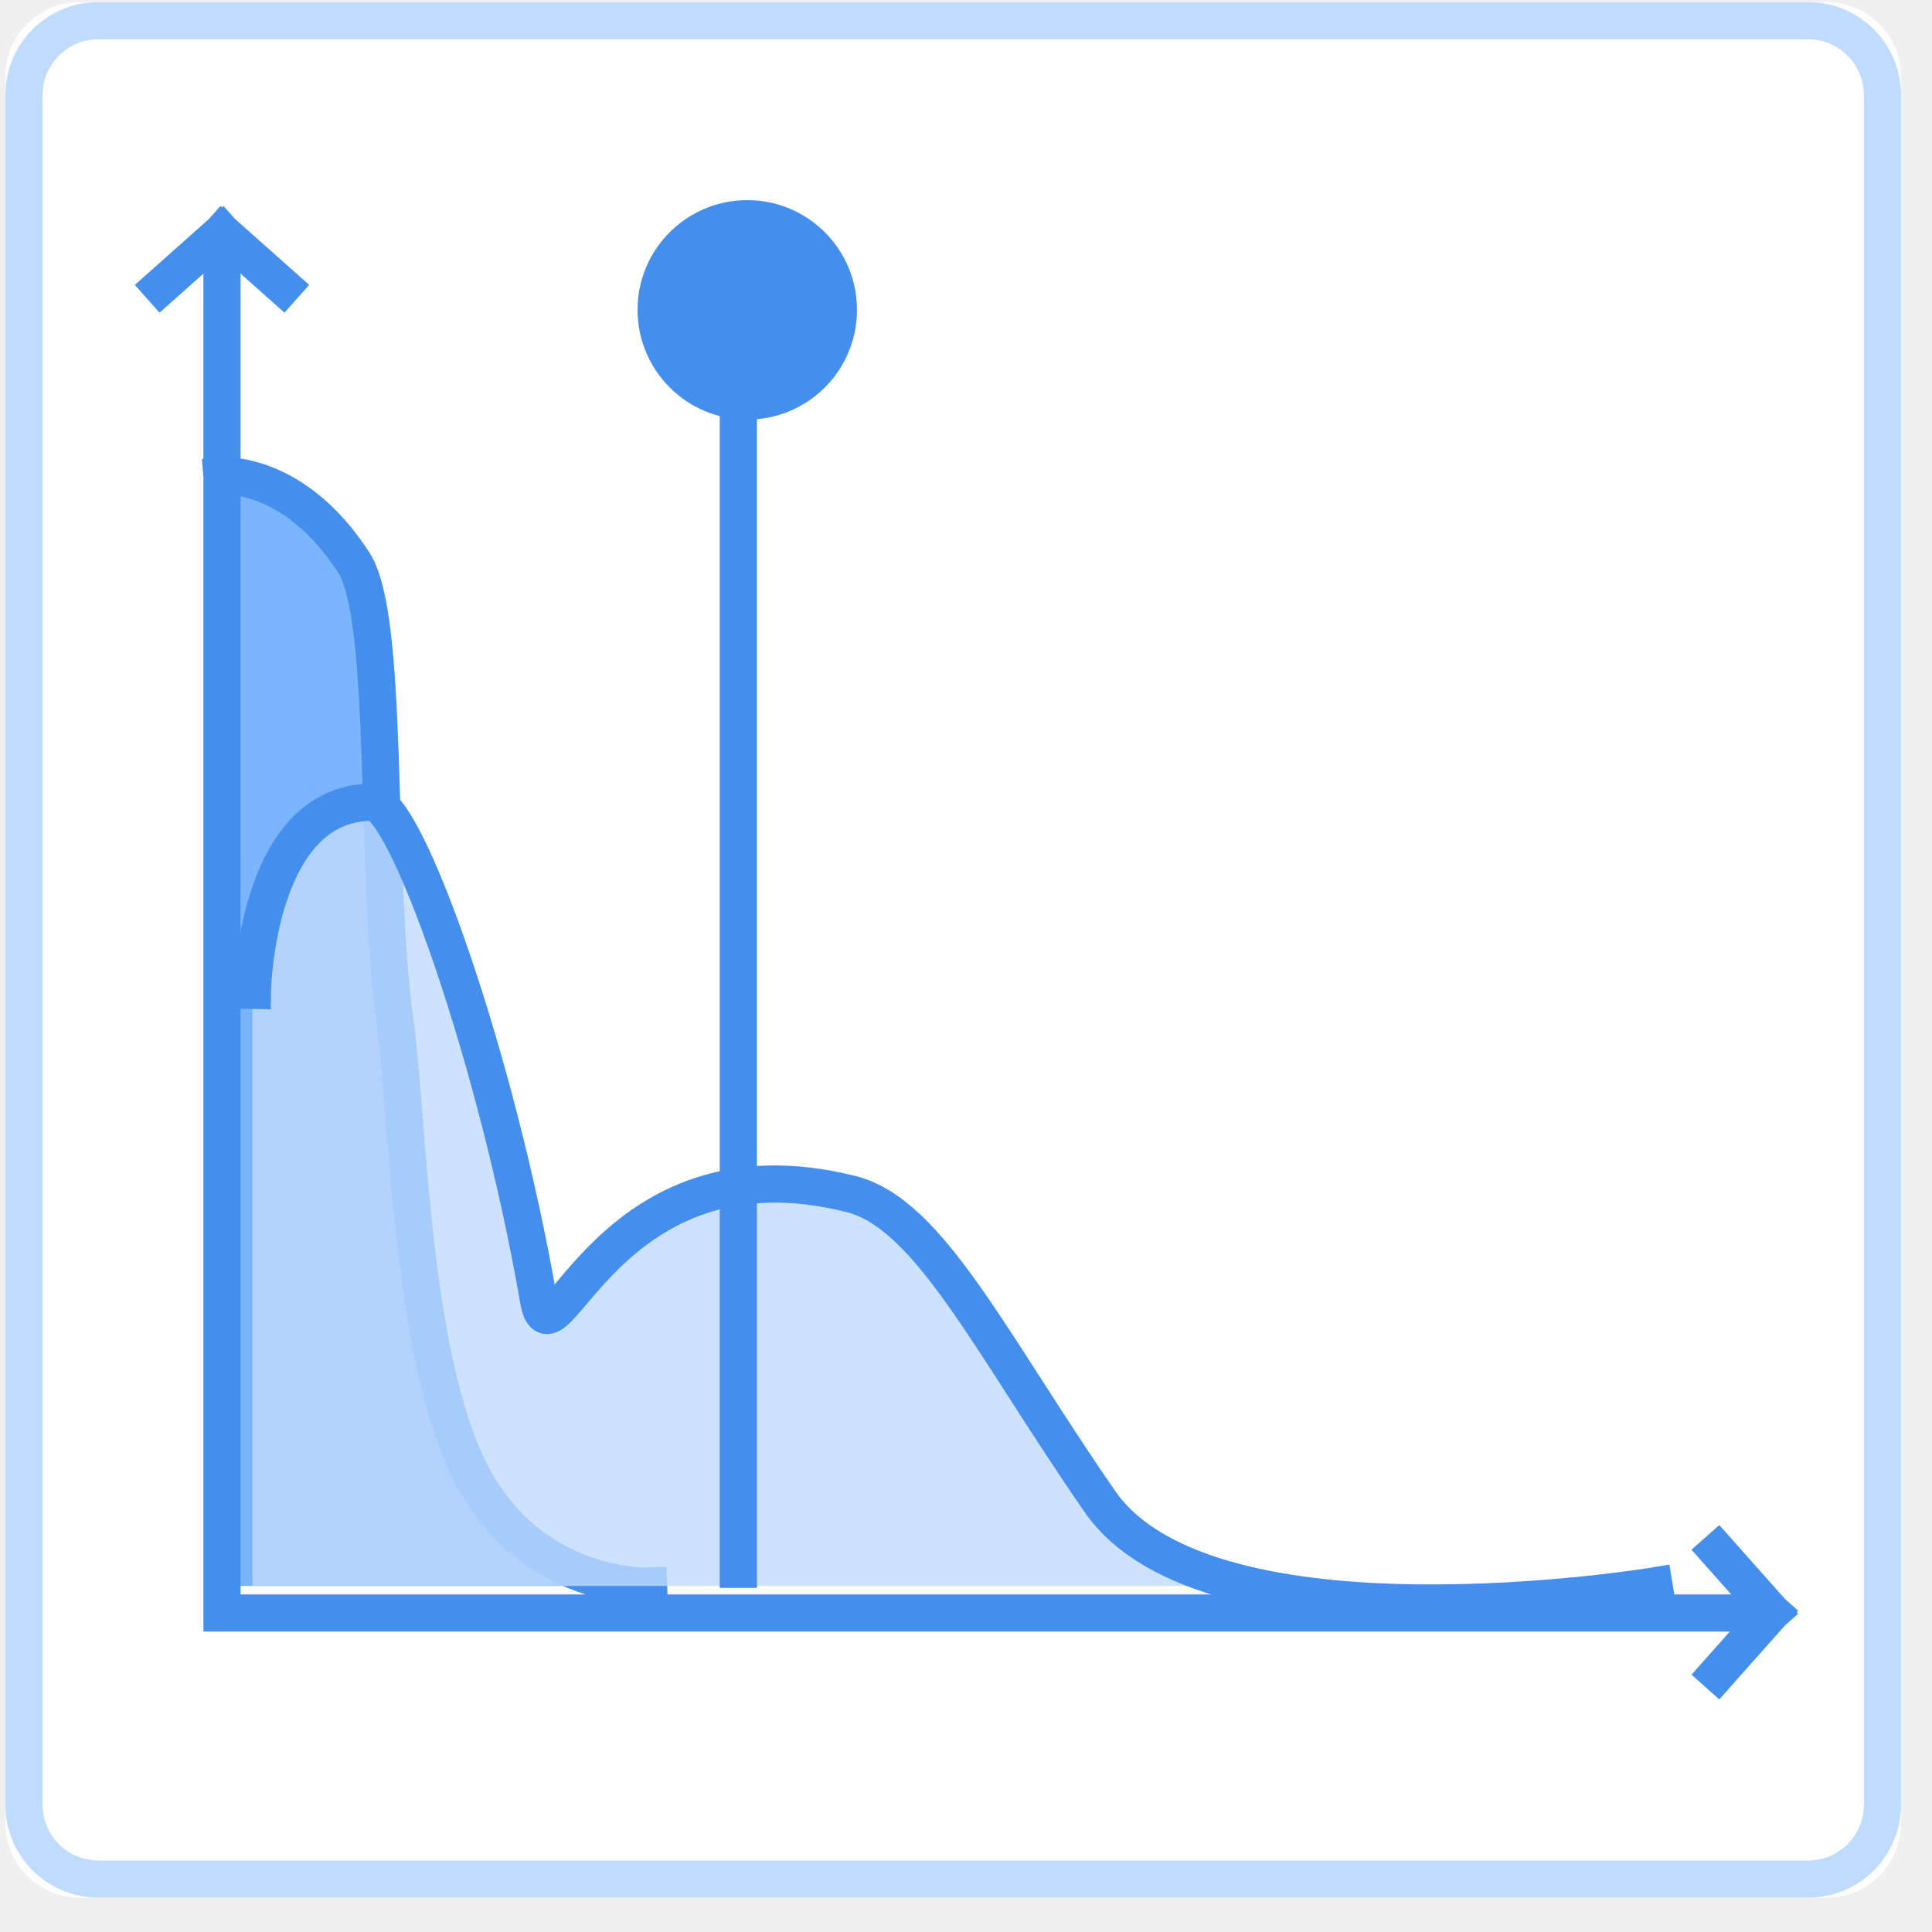
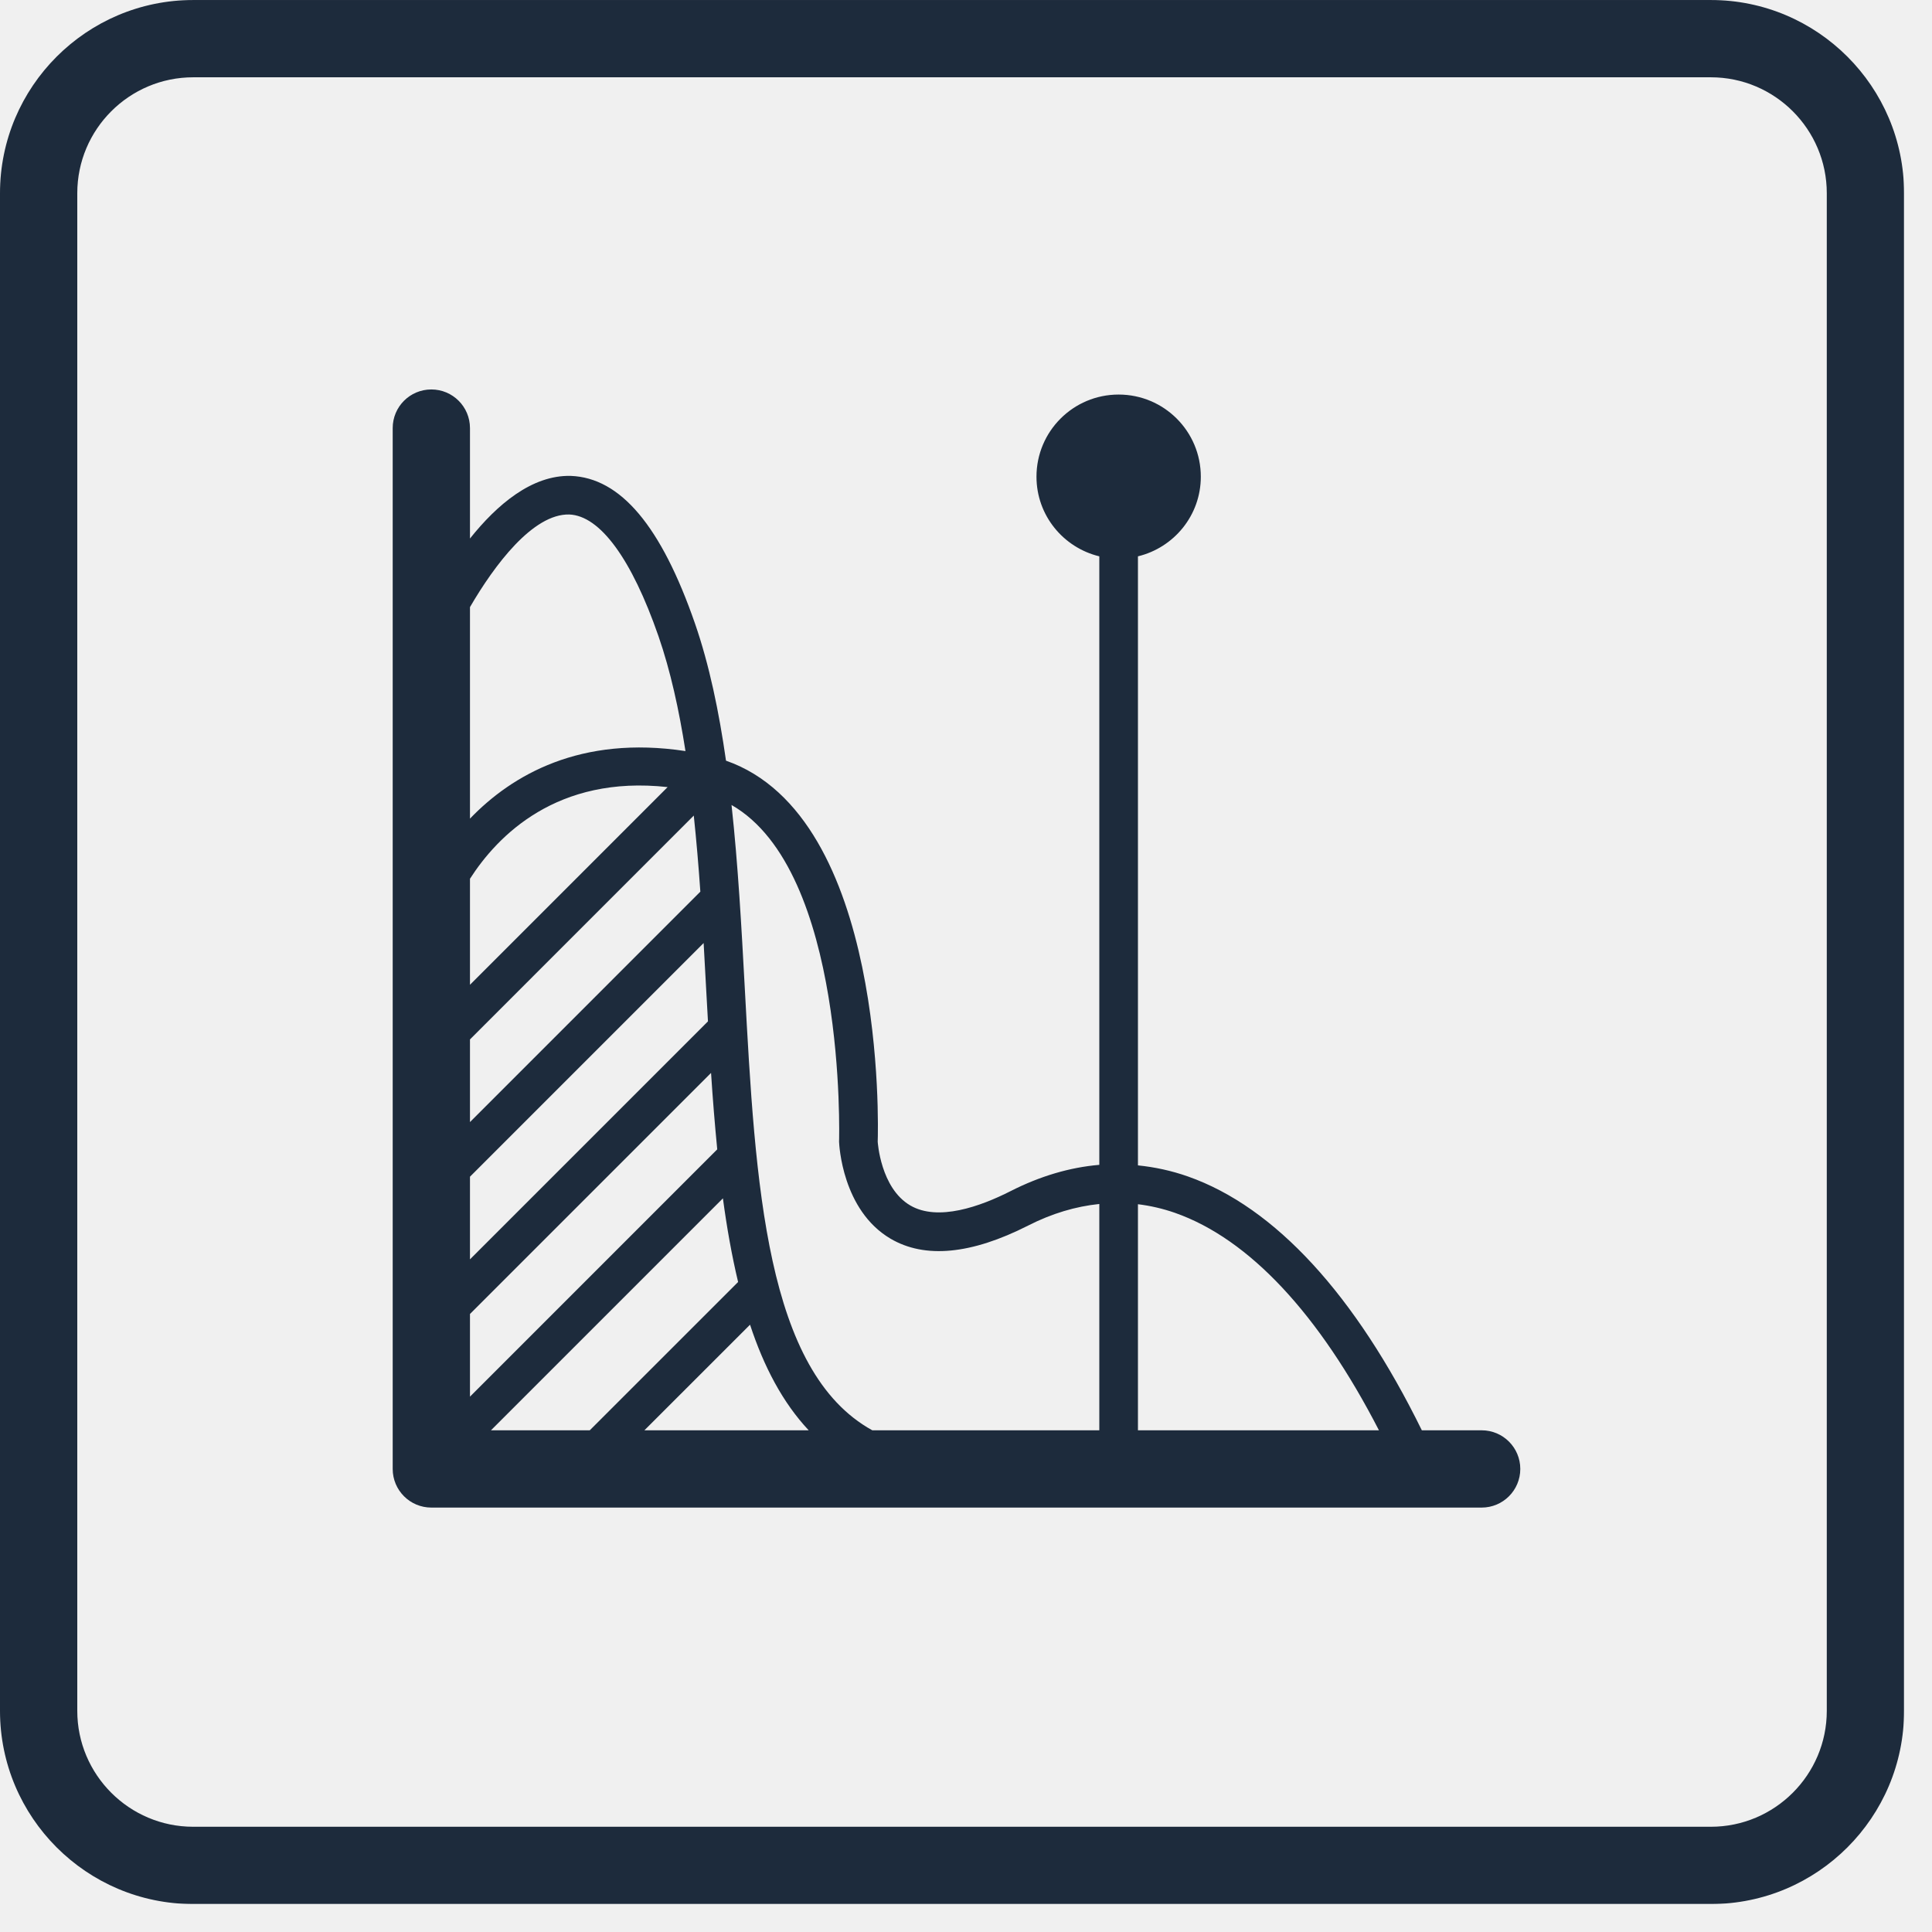
- <svg xmlns="http://www.w3.org/2000/svg" xmlns:xlink="http://www.w3.org/1999/xlink" width="52" height="52" viewBox="0 0 52 52">
+ <svg xmlns="http://www.w3.org/2000/svg" xmlns:xlink="http://www.w3.org/1999/xlink" width="50px" height="50px" viewBox="0 0 50 50" version="1.1">
  <defs>
-     <rect id="a" width="51.019" height="51.019" x=".146" y=".057" rx="2" />
+     <polygon id="path-1" points="0 0.724 49.277 0.724 49.277 50 0 50" />
  </defs>
-   <g fill="none" fill-rule="evenodd">
-     <use fill="#FFF" xlink:href="#a" />
-     <rect width="50.019" height="50.019" x=".646" y=".557" stroke="#BFDBFF" rx="2" />
-     <g stroke="#448EED" stroke-linecap="square">
-       <path d="M5.975 6.251l1.64 1.458M5.975 6.251L4.335 7.71" />
+   <g id="Page-1" stroke="none" stroke-width="1" fill="none" fill-rule="evenodd">
+     <g id="5-4-2-Model-Selection_Advanced-View_Model-Expand_ROC-Cure" transform="translate(-296, -588)">
+       <g id="Page-1" transform="translate(296, 587)">
+         <g id="Group-3" transform="translate(0, 0.2764)">
+           <mask id="mask-2" fill="white">
+             <use xlink:href="#path-1" />
+           </mask>
+           <g id="Clip-2" />
+           <path d="M47.277,45 C47.277,46.654 45.931,48 44.277,48 L5,48 C3.345,48 2,46.654 2,45 L2,5.724 C2,4.069 3.345,2.724 5,2.724 L44.277,2.724 C45.931,2.724 47.277,4.069 47.277,5.724 L47.277,45 Z M44.277,0.724 L5,0.724 C2.243,0.724 0,2.967 0,5.724 L0,45 C0,47.757 2.243,50 5,50 L44.277,50 C47.034,50 49.277,47.757 49.277,45 L49.277,5.724 C49.277,2.967 47.034,0.724 44.277,0.724 L44.277,0.724 Z" id="Fill-1" fill="#1D2B3C" mask="url(#mask-2)" />
+         </g>
+         <path d="M14.732,14.315 C15.528,14.345 16.347,15.463 17.041,17.463 C17.352,18.361 17.573,19.369 17.74,20.438 C15.025,20.024 13.251,21.055 12.163,22.186 L12.163,16.712 C12.794,15.627 13.791,14.293 14.732,14.315 L14.732,14.315 Z M19.411,35.283 C19.769,36.372 20.259,37.302 20.929,38.016 L16.677,38.016 L19.411,35.283 Z M12.163,35.006 L18.402,28.767 C18.445,29.436 18.499,30.096 18.562,30.745 L12.163,37.145 L12.163,35.006 Z M12.163,26.486 L12.163,23.742 C12.88,22.625 14.415,21.054 17.278,21.37 L12.163,26.486 Z M12.163,31.453 L18.21,25.406 C18.233,25.819 18.255,26.232 18.278,26.644 C18.293,26.906 18.306,27.17 18.322,27.433 L12.163,33.592 L12.163,31.453 Z M18.125,24.076 L12.163,30.039 L12.163,27.9 L17.955,22.107 C18.023,22.753 18.079,23.411 18.125,24.076 L18.125,24.076 Z M12.706,38.016 L18.709,32.013 C18.81,32.768 18.939,33.493 19.102,34.178 L15.263,38.016 L12.706,38.016 Z M21.715,30.549 C21.718,30.621 21.794,32.319 23.047,33.057 C23.936,33.579 25.134,33.466 26.609,32.717 C27.225,32.403 27.839,32.222 28.45,32.159 L28.45,38.016 L22.575,38.016 C19.82,36.496 19.55,31.665 19.276,26.59 C19.19,24.997 19.101,23.38 18.932,21.833 C21.908,23.537 21.718,30.442 21.715,30.549 L21.715,30.549 Z M30.413,32.39 C32.327,33.064 34.135,35.002 35.687,38.016 L29.45,38.016 L29.45,32.165 C29.773,32.205 30.093,32.278 30.413,32.39 L30.413,32.39 Z M38.345,38.016 L36.797,38.016 C35.078,34.515 32.999,32.24 30.744,31.447 C30.315,31.296 29.883,31.204 29.45,31.16 L29.45,15.398 C30.382,15.172 31.077,14.338 31.077,13.337 C31.077,12.162 30.125,11.211 28.95,11.211 C27.776,11.211 26.824,12.162 26.824,13.337 C26.824,14.338 27.518,15.172 28.45,15.398 L28.45,31.146 C27.687,31.211 26.92,31.437 26.156,31.825 C25.368,32.226 24.274,32.615 23.558,32.197 C22.785,31.745 22.716,30.549 22.715,30.548 C22.728,30.188 22.94,22.138 18.789,20.686 C18.607,19.415 18.358,18.21 17.986,17.136 C17.112,14.614 16.06,13.364 14.77,13.316 C13.763,13.292 12.862,14.061 12.163,14.937 L12.163,12.079 C12.163,11.526 11.715,11.079 11.163,11.079 C10.61,11.079 10.163,11.526 10.163,12.079 L10.163,39.016 C10.163,39.568 10.61,40.016 11.163,40.016 L38.345,40.016 C38.898,40.016 39.345,39.568 39.345,39.016 C39.345,38.464 38.898,38.016 38.345,38.016 L38.345,38.016 Z" id="Fill-4" fill="#1D2B3C" />
+       </g>
    </g>
-     <g stroke="#448EED" stroke-linecap="square">
-       <path d="M47.69 43.393l-1.457 1.64M47.69 43.393l-1.457-1.64" />
-     </g>
-     <path fill="#7AB5FB" d="M5.975 12.81s1.933-.164 3.546 2.33c.982 1.518.542 8.308 1.122 12.447.332 2.369.4 8.864 2.02 12.045 1.62 3.185 4.793 3.055 4.793 3.055H5.975V12.81z" />
-     <path stroke="#448EED" stroke-linecap="square" d="M5.975 12.81s1.933-.164 3.546 2.33c.982 1.518.542 8.308 1.122 12.447.332 2.369.4 8.864 2.02 12.045 1.62 3.185 4.793 3.055 4.793 3.055M5.975 43.415H46.98M5.975 43.415V6.98" />
-     <path fill="#BFDBFF" fill-opacity=".8" d="M6.795 26.655s.094-5.063 3.23-5.063c.904 0 3.344 6.9 4.47 13.396.366 2.11 1.82-4.512 8.414-2.849 2.115.534 3.754 4.024 6.694 8.274 2.94 4.25 14.917 2.274 14.917 2.274H6.795V26.655z" />
-     <path stroke="#448EED" stroke-linecap="square" d="M6.795 26.655s.094-5.063 3.23-5.063c.904 0 3.344 6.9 4.47 13.396.366 2.11 1.82-4.512 8.414-2.849 2.115.534 3.754 4.024 6.694 8.274 2.94 4.25 14.917 2.274 14.917 2.274M19.872 10.176v32.063" />
-     <circle cx="20.113" cy="8.34" r="2.453" fill="#448EED" stroke="#448EED" />
  </g>
</svg>
